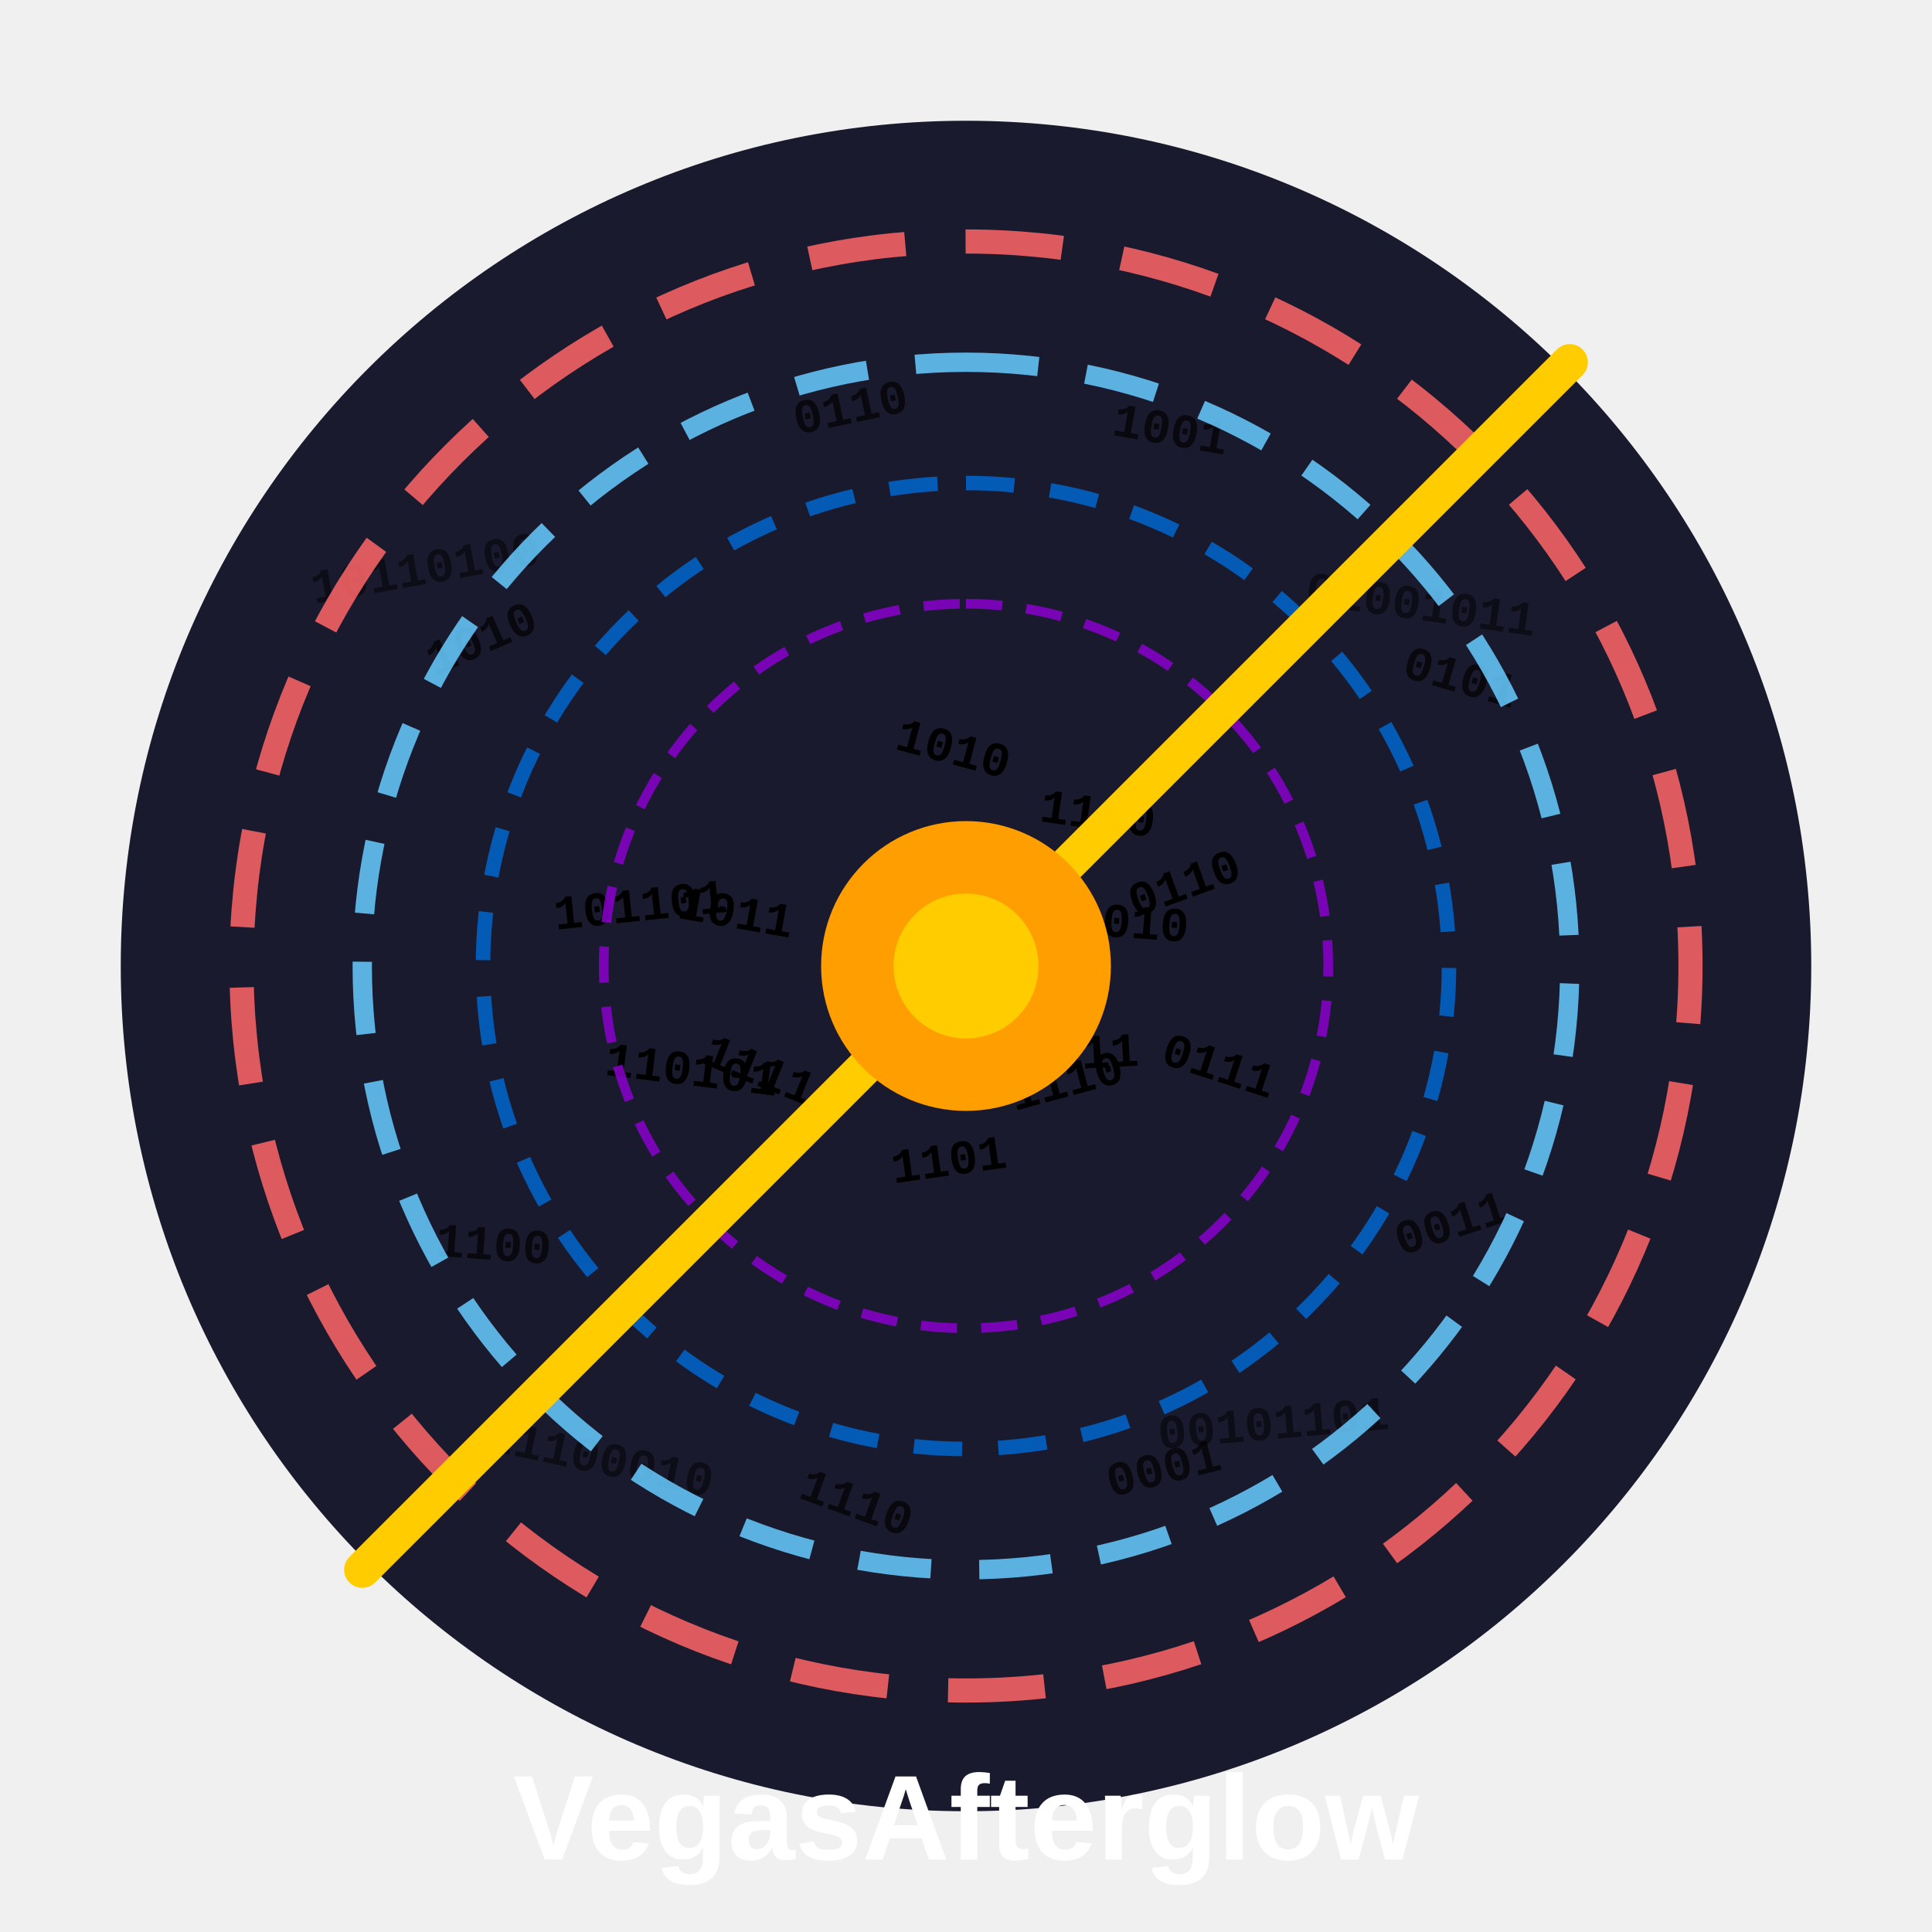
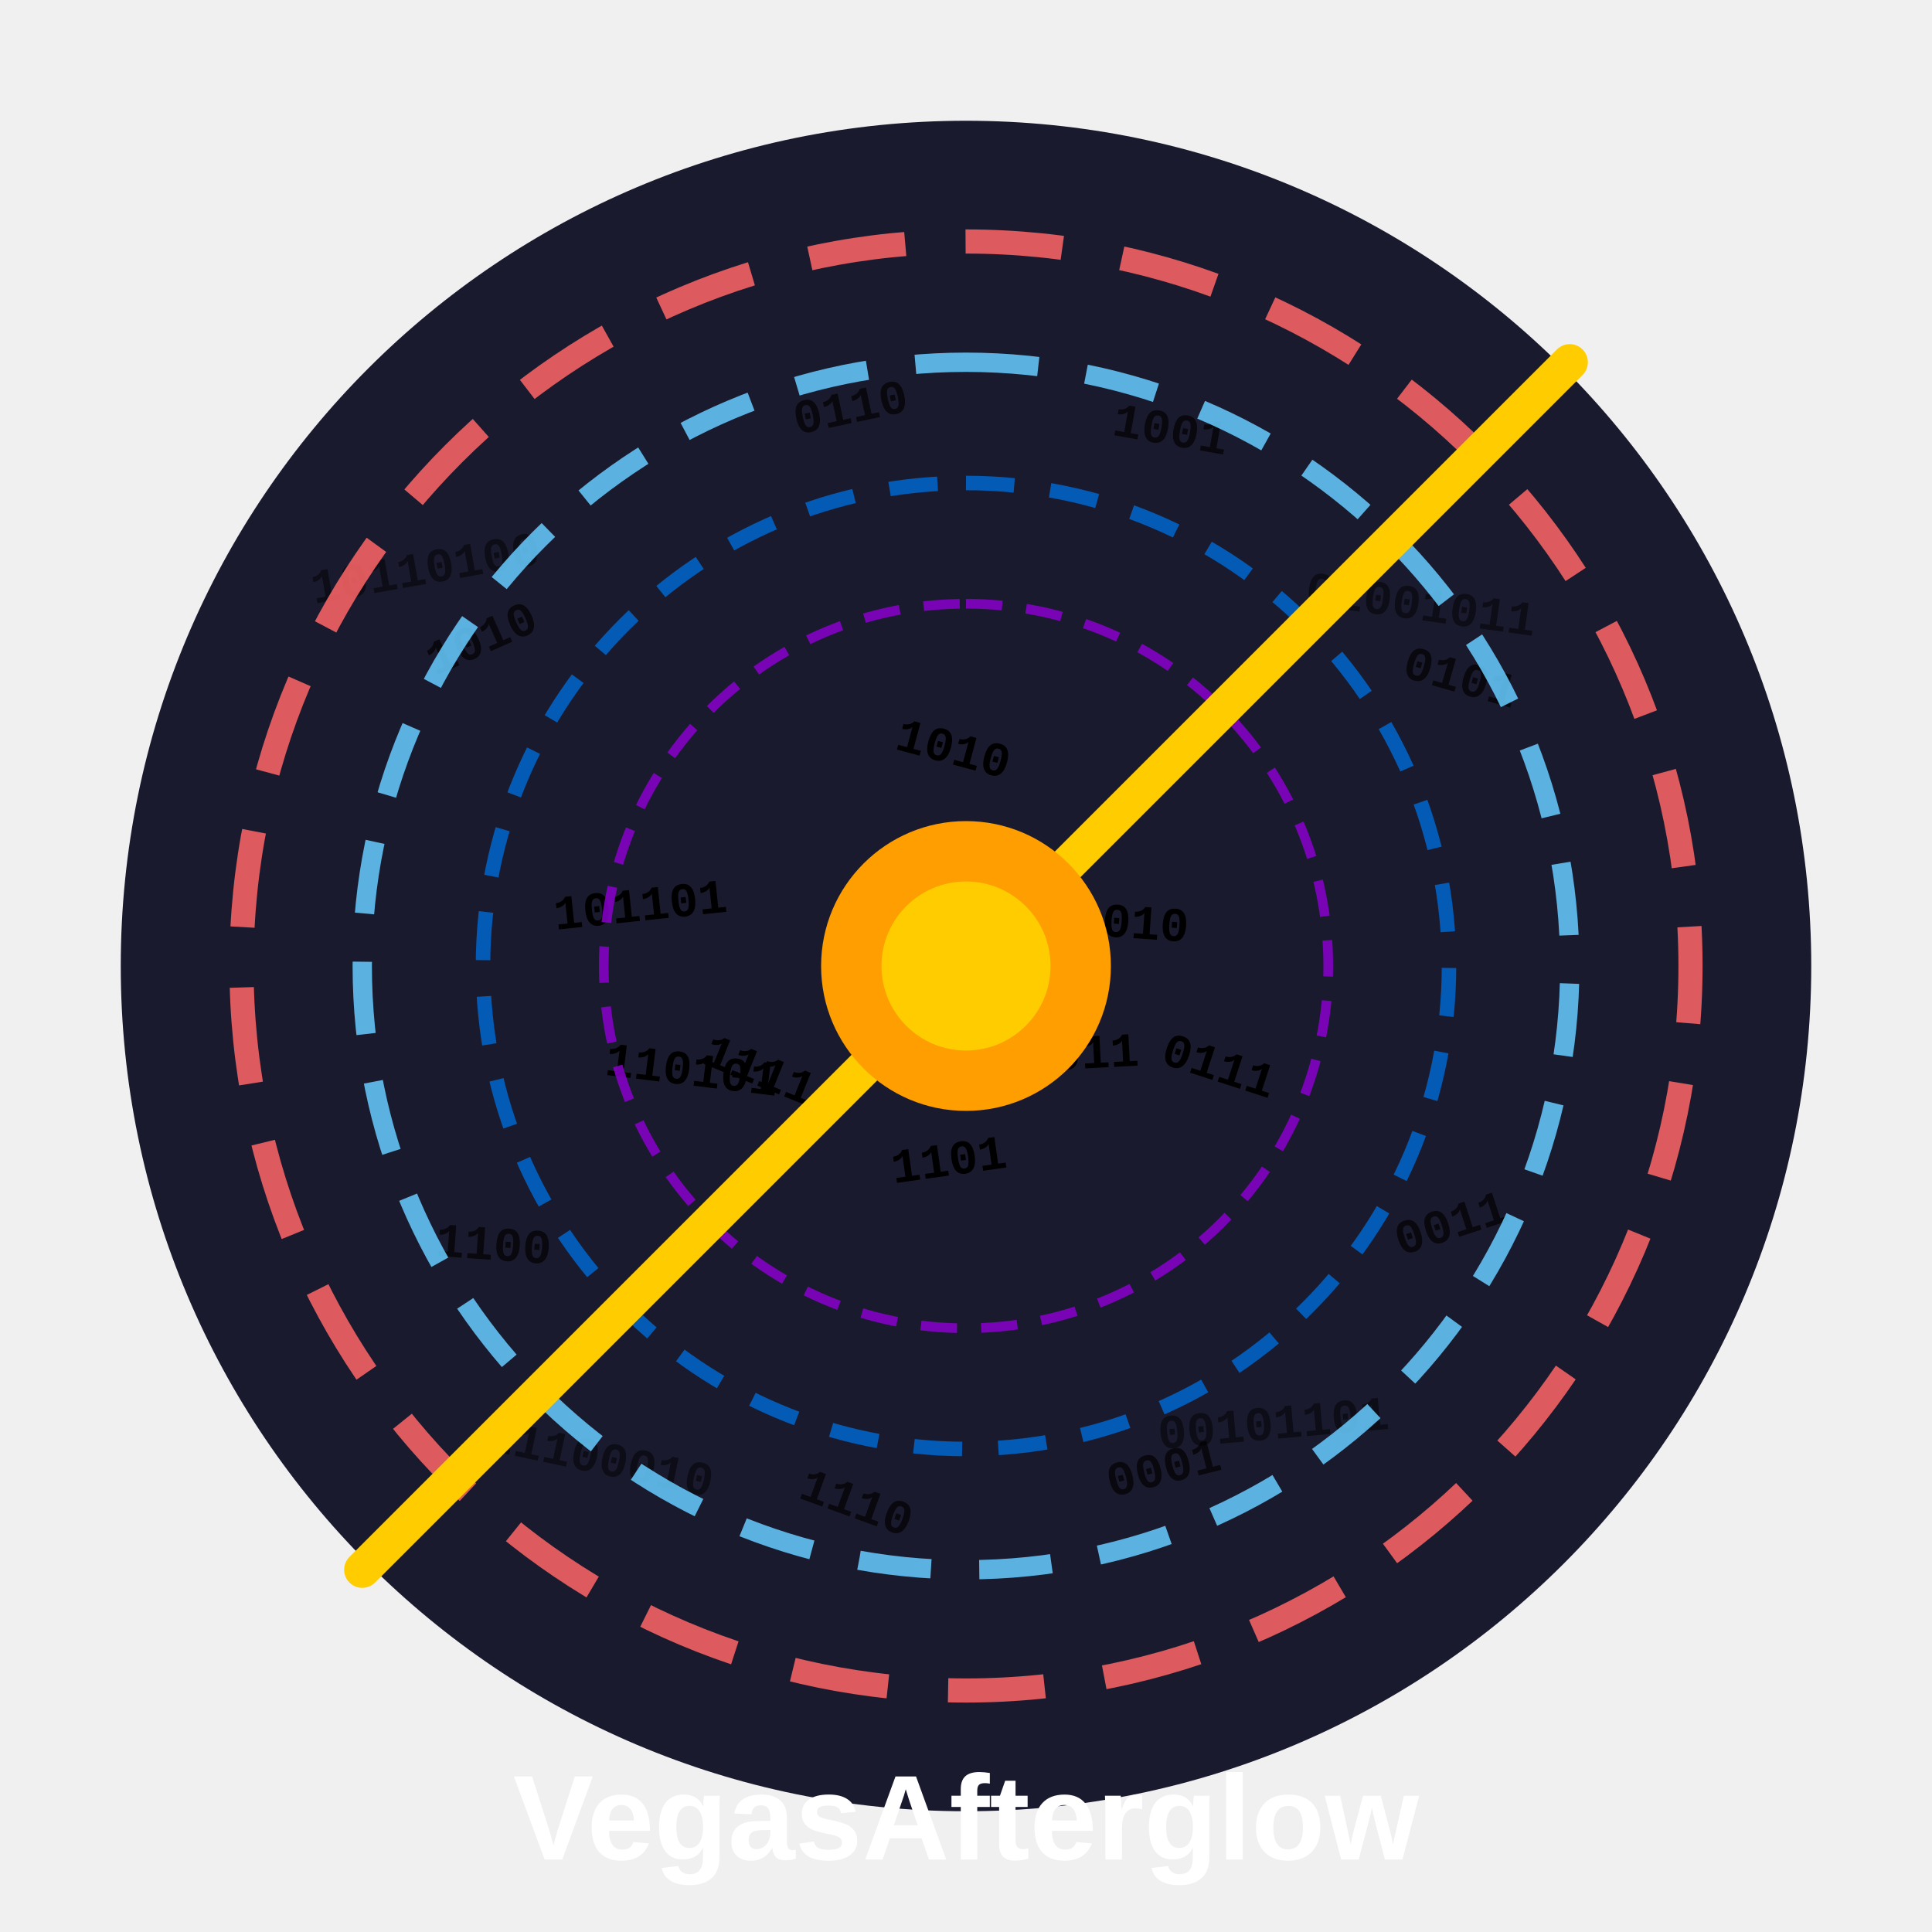
<svg xmlns="http://www.w3.org/2000/svg" width="800" height="800" viewBox="0 0 800 800">
  <circle cx="400" cy="400" r="350" fill="#1a1a2e" />
  <g opacity="0.5">
    <text x="130" y="250" font-family="Courier New, monospace" font-size="20" fill="#000000" font-weight="bold" transform="rotate(-10, 130, 250)">10110100</text>
    <text x="540" y="250" font-family="Courier New, monospace" font-size="20" fill="#000000" font-weight="bold" transform="rotate(8, 540, 250)">01001011</text>
    <text x="200" y="600" font-family="Courier New, monospace" font-size="20" fill="#000000" font-weight="bold" transform="rotate(12, 200, 600)">11100010</text>
    <text x="480" y="600" font-family="Courier New, monospace" font-size="20" fill="#000000" font-weight="bold" transform="rotate(-5, 480, 600)">00101101</text>
  </g>
  <g>
    <text x="370" y="310" font-family="Courier New, monospace" font-size="20" fill="#000000" font-weight="bold" transform="rotate(15, 370, 310)">1010</text>
-     <text x="430" y="340" font-family="Courier New, monospace" font-size="20" fill="#000000" font-weight="bold" transform="rotate(8, 430, 340)">1100</text>
-     <text x="470" y="380" font-family="Courier New, monospace" font-size="20" fill="#000000" font-weight="bold" transform="rotate(-20, 470, 380)">0110</text>
    <text x="480" y="440" font-family="Courier New, monospace" font-size="20" fill="#000000" font-weight="bold" transform="rotate(18, 480, 440)">0111</text>
    <text x="370" y="490" font-family="Courier New, monospace" font-size="20" fill="#000000" font-weight="bold" transform="rotate(-8, 370, 490)">1101</text>
-     <text x="420" y="460" font-family="Courier New, monospace" font-size="20" fill="#000000" font-weight="bold" transform="rotate(-15, 420, 460)">1110</text>
-     <text x="280" y="380" font-family="Courier New, monospace" font-size="20" fill="#000000" font-weight="bold" transform="rotate(10, 280, 380)">1011</text>
    <text x="290" y="440" font-family="Courier New, monospace" font-size="20" fill="#000000" font-weight="bold" transform="rotate(22, 290, 440)">1111</text>
  </g>
  <g opacity="0.7">
    <text x="180" y="280" font-family="Courier New, monospace" font-size="20" fill="#000000" font-weight="bold" transform="rotate(-24, 180, 280)">1010</text>
    <text x="580" y="280" font-family="Courier New, monospace" font-size="20" fill="#000000" font-weight="bold" transform="rotate(16, 580, 280)">0101</text>
    <text x="180" y="520" font-family="Courier New, monospace" font-size="20" fill="#000000" font-weight="bold" transform="rotate(4, 180, 520)">1100</text>
    <text x="580" y="520" font-family="Courier New, monospace" font-size="20" fill="#000000" font-weight="bold" transform="rotate(-18, 580, 520)">0011</text>
    <text x="330" y="180" font-family="Courier New, monospace" font-size="20" fill="#000000" font-weight="bold" transform="rotate(-12, 330, 180)">0110</text>
    <text x="460" y="180" font-family="Courier New, monospace" font-size="20" fill="#000000" font-weight="bold" transform="rotate(10, 460, 180)">1001</text>
    <text x="330" y="620" font-family="Courier New, monospace" font-size="20" fill="#000000" font-weight="bold" transform="rotate(20, 330, 620)">1110</text>
    <text x="460" y="620" font-family="Courier New, monospace" font-size="20" fill="#000000" font-weight="bold" transform="rotate(-14, 460, 620)">0001</text>
  </g>
  <text x="230" y="385" font-family="Courier New, monospace" font-size="20" fill="#000000" font-weight="bold" transform="rotate(-6, 230, 385)">101101</text>
  <text x="420" y="385" font-family="Courier New, monospace" font-size="20" fill="#000000" font-weight="bold" transform="rotate(4, 420, 385)">010010</text>
  <text x="250" y="445" font-family="Courier New, monospace" font-size="20" fill="#000000" font-weight="bold" transform="rotate(7, 250, 445)">110101</text>
  <text x="400" y="445" font-family="Courier New, monospace" font-size="20" fill="#000000" font-weight="bold" transform="rotate(-3, 400, 445)">001011</text>
  <g>
    <g opacity="0.85">
      <path d="M400,100 A300,300 0 0,1 700,400 A300,300 0 0,1 400,700 A300,300 0 0,1 100,400 A300,300 0 0,1 400,100 Z" fill="none" stroke="#ff6666" stroke-width="10" stroke-dasharray="40,25" />
      <path d="M400,150 A250,250 0 0,1 650,400 A250,250 0 0,1 400,650 A250,250 0 0,1 150,400 A250,250 0 0,1 400,150 Z" fill="none" stroke="#66ccff" stroke-width="8" stroke-dasharray="30,20" />
      <path d="M400,200 A200,200 0 0,1 600,400 A200,200 0 0,1 400,600 A200,200 0 0,1 200,400 A200,200 0 0,1 400,200 Z" fill="none" stroke="#0066cc" stroke-width="6" stroke-dasharray="20,15" />
      <path d="M400,250 A150,150 0 0,1 550,400 A150,150 0 0,1 400,550 A150,150 0 0,1 250,400 A150,150 0 0,1 400,250 Z" fill="none" stroke="#8800cc" stroke-width="4" stroke-dasharray="15,10" />
    </g>
    <path d="M400,400 L550,250 C600,200 620,180 650,150" stroke="#ffcc00" stroke-width="15" fill="none" stroke-linecap="round" />
    <path d="M400,400 L250,550 C200,600 180,620 150,650" stroke="#ffcc00" stroke-width="15" fill="none" stroke-linecap="round" />
    <circle cx="400" cy="400" r="60" fill="#ff9e00" />
-     <circle cx="400" cy="400" r="30" fill="#ffcc00" />
+     <circle cx="400" cy="400" r="35" fill="#ffcc00" />
  </g>
  <g>
    <text x="400" y="770" font-family="Arial, sans-serif" font-weight="bold" font-size="50" text-anchor="middle" fill="#ffffff">VegasAfterglow</text>
  </g>
</svg>
